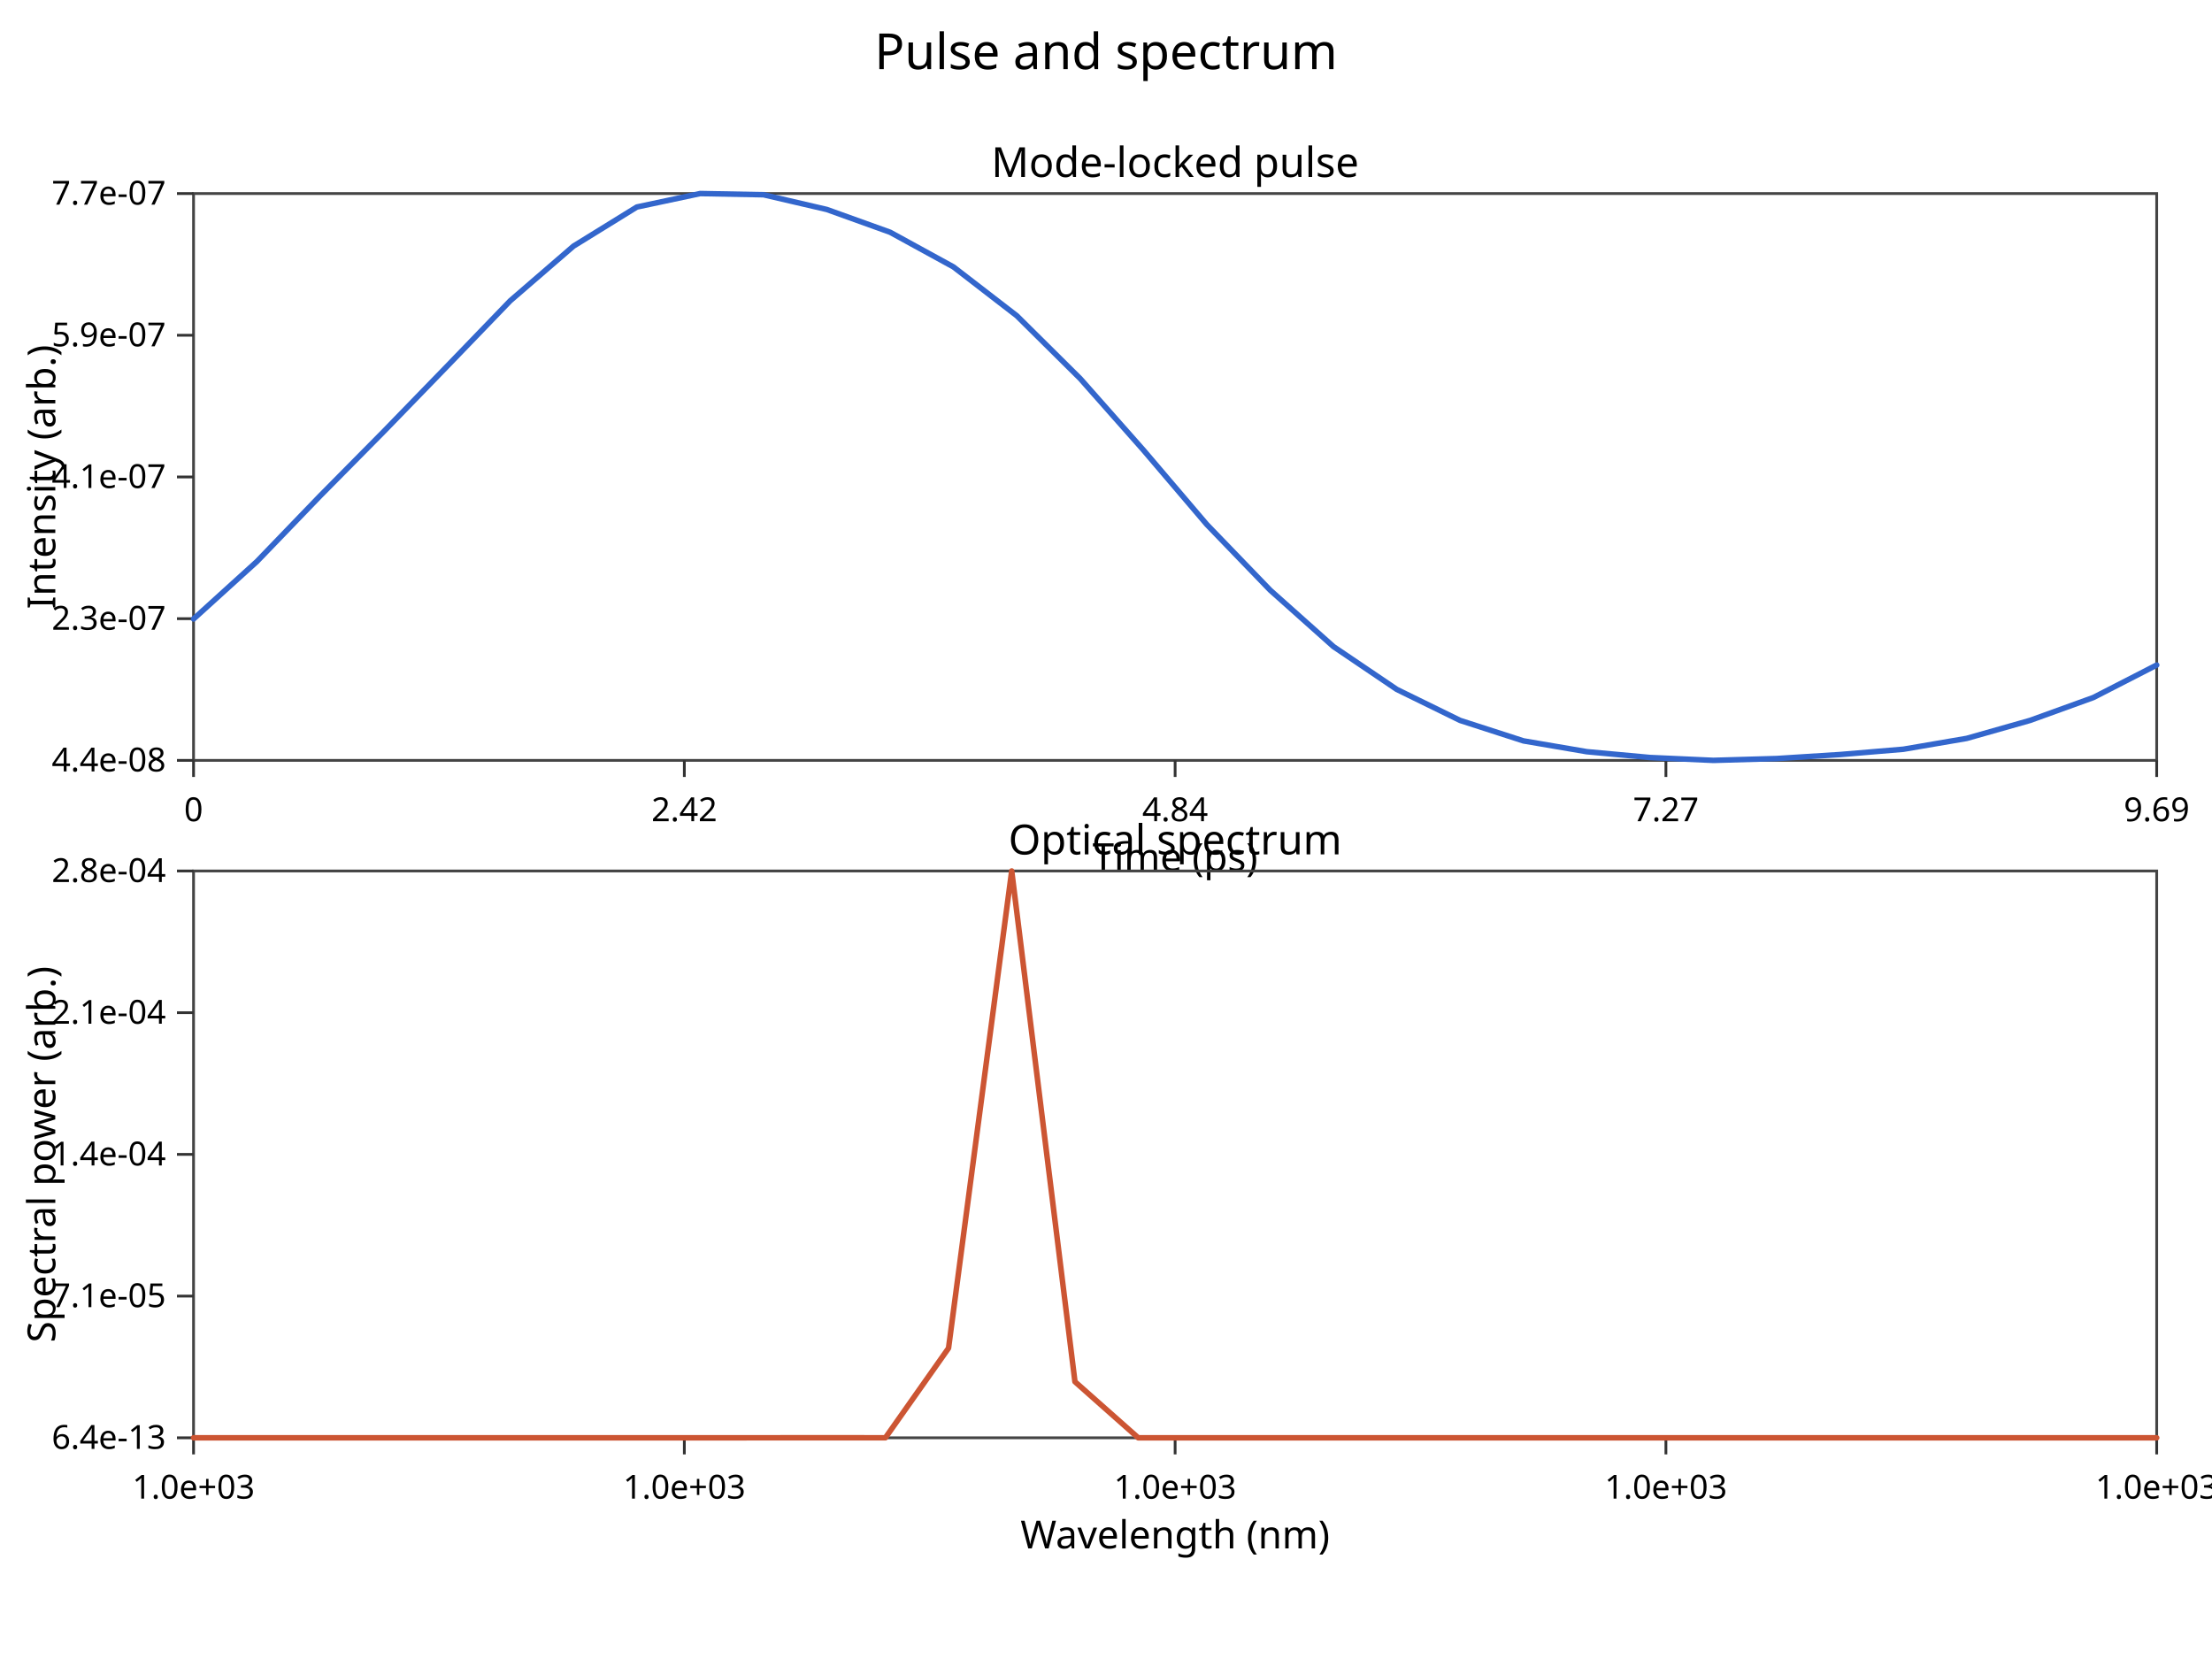
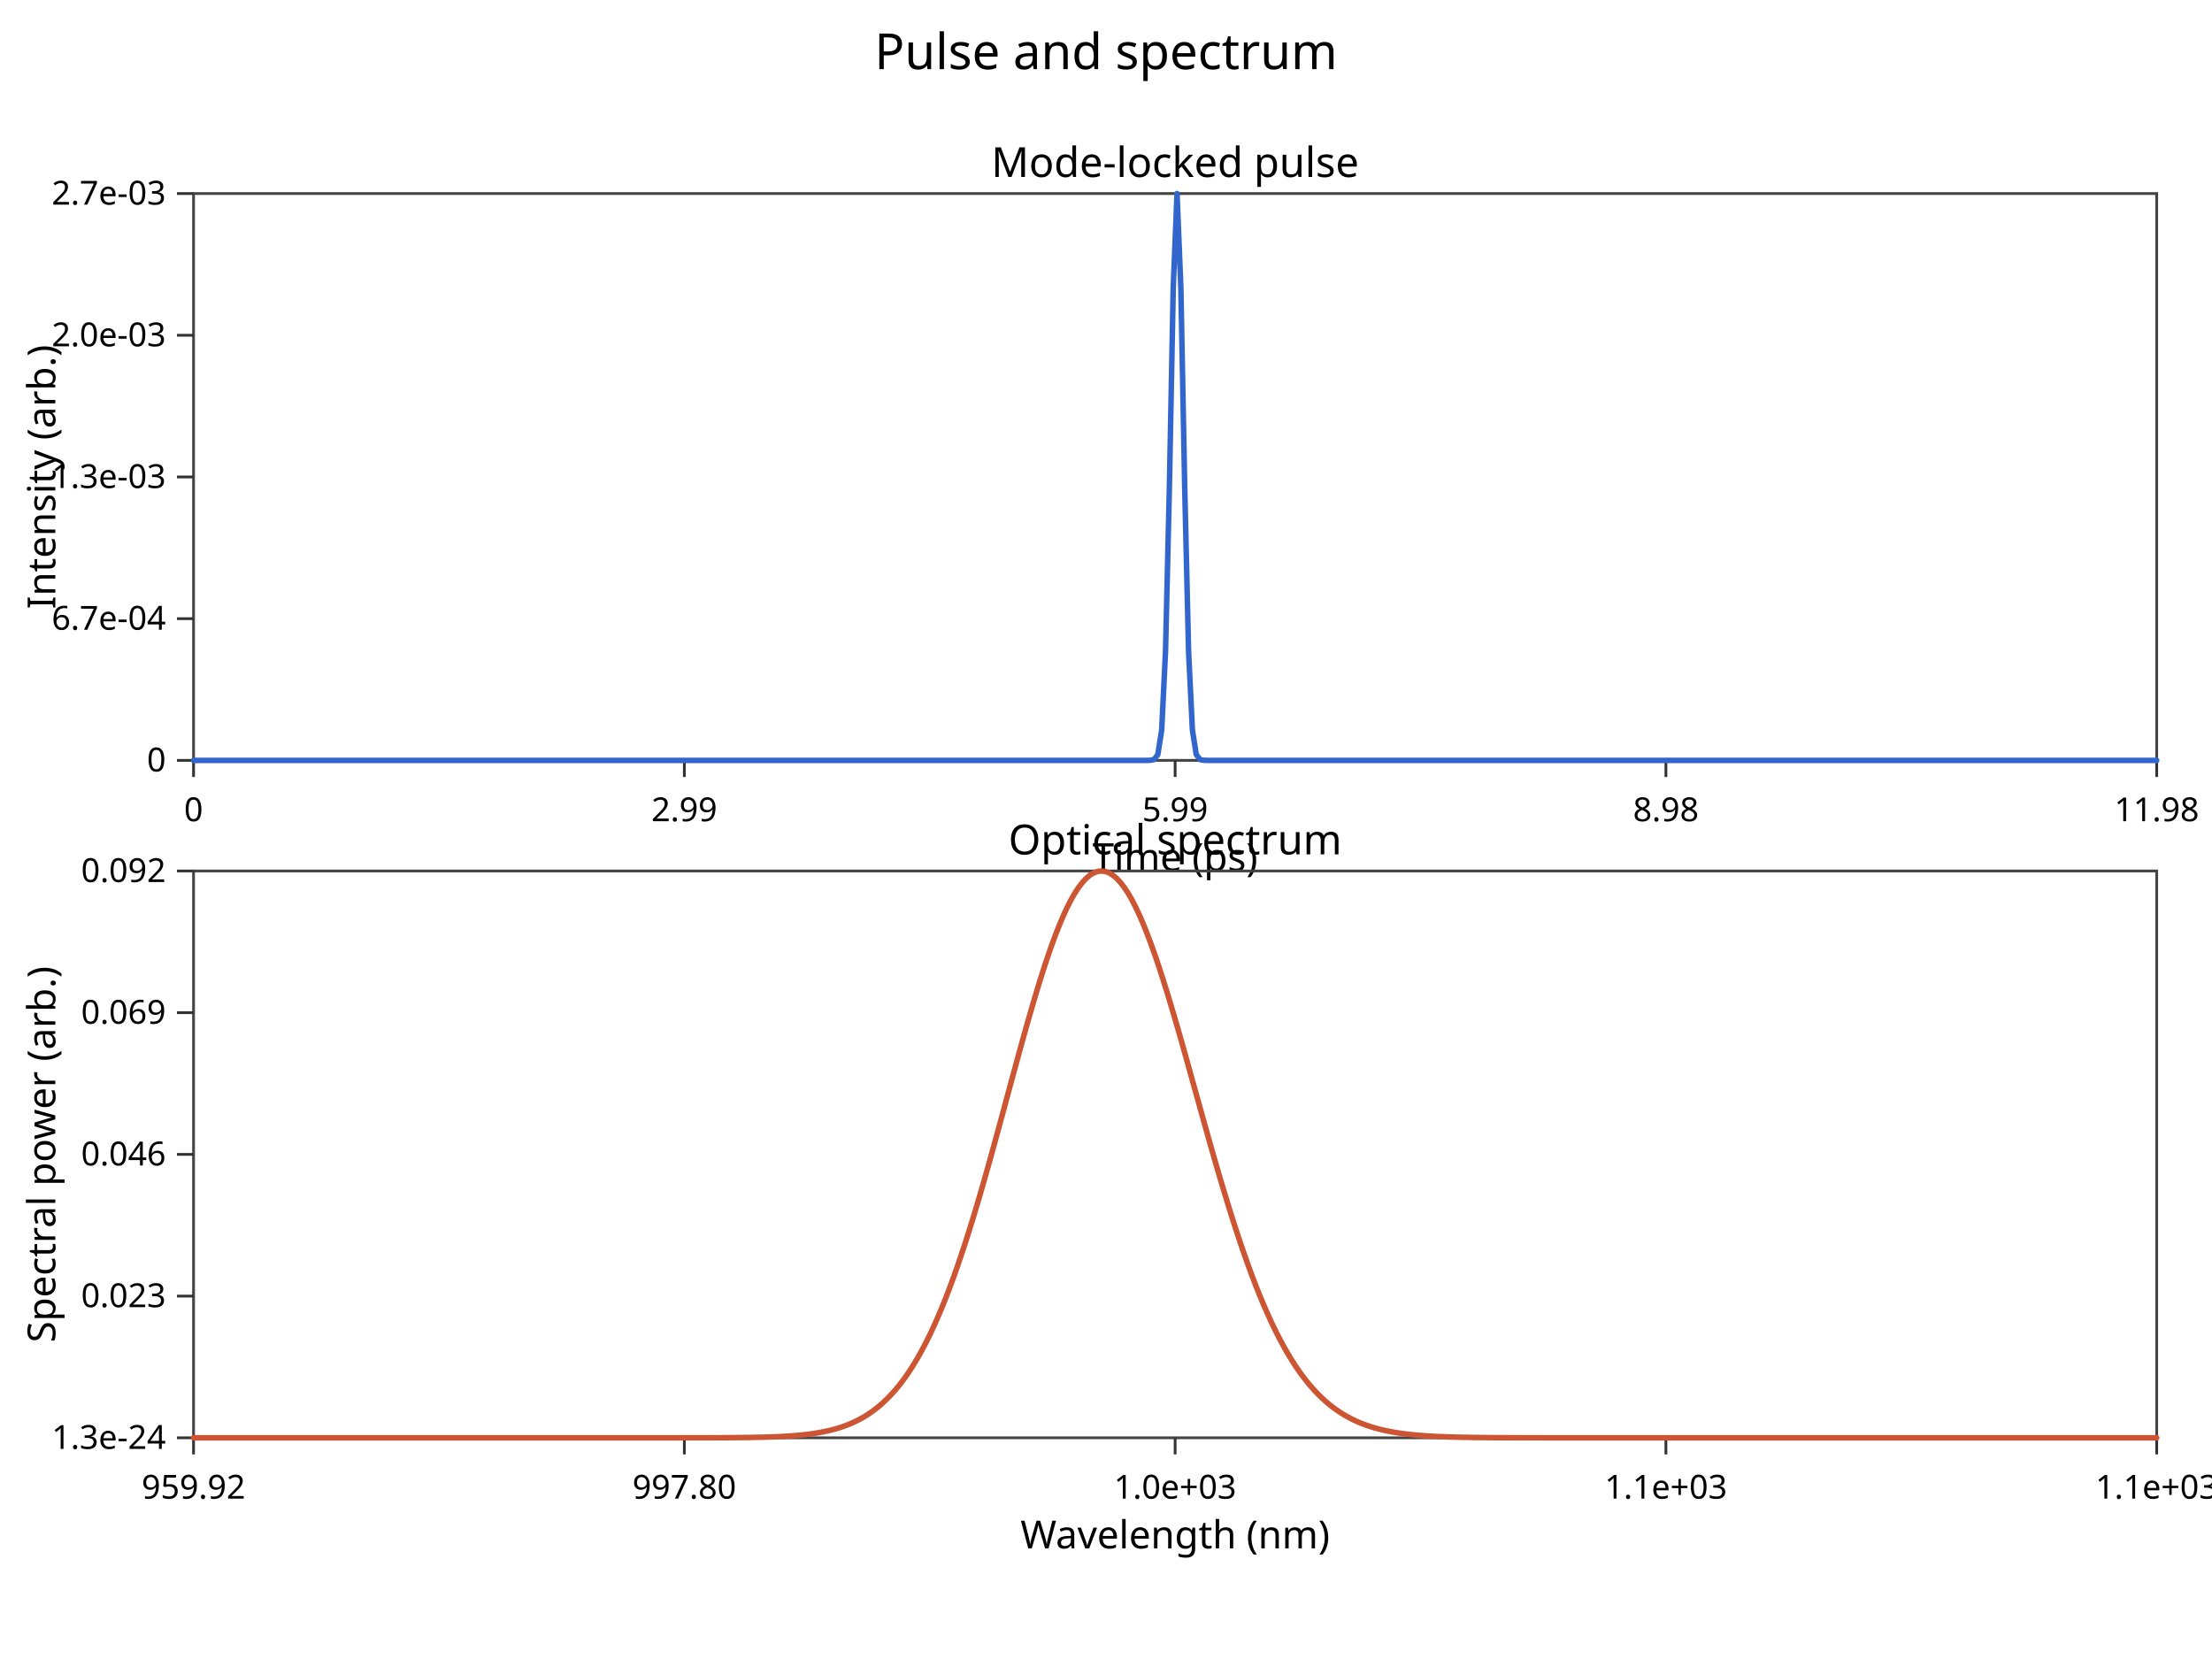
<svg xmlns="http://www.w3.org/2000/svg" width="800" height="600" viewBox="0 0 800 600">
  <text x="400.0" y="25.0" font-family="sans-serif" font-size="18" text-anchor="middle">Pulse and spectrum</text>
  <rect x="70" y="70.0" width="710" height="205.0" fill="none" stroke="#444" stroke-width="1" />
  <line x1="70.0" y1="275.0" x2="70.0" y2="281.0" stroke="#333" />
  <text x="70.0" y="297.0" font-family="sans-serif" font-size="12" text-anchor="middle">0</text>
  <line x1="247.5" y1="275.0" x2="247.5" y2="281.0" stroke="#333" />
-   <text x="247.5" y="297.0" font-family="sans-serif" font-size="12" text-anchor="middle">2.42</text>
+   <text x="247.5" y="297.0" font-family="sans-serif" font-size="12" text-anchor="middle">2.99</text>
  <line x1="425.0" y1="275.0" x2="425.0" y2="281.0" stroke="#333" />
-   <text x="425.0" y="297.0" font-family="sans-serif" font-size="12" text-anchor="middle">4.84</text>
+   <text x="425.0" y="297.0" font-family="sans-serif" font-size="12" text-anchor="middle">5.99</text>
  <line x1="602.5" y1="275.0" x2="602.5" y2="281.0" stroke="#333" />
-   <text x="602.5" y="297.0" font-family="sans-serif" font-size="12" text-anchor="middle">7.27</text>
+   <text x="602.5" y="297.0" font-family="sans-serif" font-size="12" text-anchor="middle">8.98</text>
  <line x1="780.0" y1="275.0" x2="780.0" y2="281.0" stroke="#333" />
-   <text x="780.0" y="297.0" font-family="sans-serif" font-size="12" text-anchor="middle">9.69</text>
+   <text x="780.0" y="297.0" font-family="sans-serif" font-size="12" text-anchor="middle">11.98</text>
  <line x1="64" y1="275.0" x2="70" y2="275.0" stroke="#333" />
-   <text x="60" y="279.0" font-family="sans-serif" font-size="12" text-anchor="end">4.4e-08</text>
+   <text x="60" y="279.0" font-family="sans-serif" font-size="12" text-anchor="end">0</text>
  <line x1="64" y1="223.75" x2="70" y2="223.75" stroke="#333" />
-   <text x="60" y="227.75" font-family="sans-serif" font-size="12" text-anchor="end">2.3e-07</text>
+   <text x="60" y="227.75" font-family="sans-serif" font-size="12" text-anchor="end">6.7e-04</text>
  <line x1="64" y1="172.5" x2="70" y2="172.5" stroke="#333" />
-   <text x="60" y="176.5" font-family="sans-serif" font-size="12" text-anchor="end">4.1e-07</text>
+   <text x="60" y="176.5" font-family="sans-serif" font-size="12" text-anchor="end">1.3e-03</text>
  <line x1="64" y1="121.25" x2="70" y2="121.25" stroke="#333" />
-   <text x="60" y="125.25" font-family="sans-serif" font-size="12" text-anchor="end">5.9e-07</text>
+   <text x="60" y="125.25" font-family="sans-serif" font-size="12" text-anchor="end">2.0e-03</text>
  <line x1="64" y1="70.0" x2="70" y2="70.0" stroke="#333" />
-   <text x="60" y="74.0" font-family="sans-serif" font-size="12" text-anchor="end">7.7e-07</text>
+   <text x="60" y="74.0" font-family="sans-serif" font-size="12" text-anchor="end">2.7e-03</text>
  <text x="425.0" y="315.0" font-family="sans-serif" font-size="14" text-anchor="middle">Time (ps)</text>
  <text x="20" y="172.5" font-family="sans-serif" font-size="14" text-anchor="middle" transform="rotate(-90 20,172.5)">Intensity (arb.)</text>
  <text x="425.0" y="64.0" font-family="sans-serif" font-size="15" text-anchor="middle">Mode-locked pulse</text>
-   <polyline points="70.00,223.86 92.90,203.09 115.81,179.31 138.71,156.15 161.61,132.55 184.52,108.79 207.42,89.01 230.32,74.87 253.23,70.00 276.13,70.43 299.03,75.76 321.94,84.00 344.84,96.54 367.74,114.20 390.65,136.90 413.55,162.79 436.45,189.68 459.35,213.41 482.26,233.84 505.16,249.33 528.06,260.55 550.97,267.95 573.87,271.86 596.77,273.97 619.68,275.00 642.58,274.34 665.48,272.89 688.39,270.97 711.29,267.05 734.19,260.55 757.10,252.27 780.00,240.52" fill="none" stroke="#3366cc" stroke-width="2.0" stroke-linejoin="round" stroke-linecap="round" />
+   <polyline points="70.00,275.00 71.39,275.00 72.78,275.00 74.17,275.00 75.56,275.00 76.95,275.00 78.34,275.00 79.73,275.00 81.12,275.00 82.50,275.00 83.89,275.00 85.28,275.00 86.67,275.00 88.06,275.00 89.45,275.00 90.84,275.00 92.23,275.00 93.62,275.00 95.01,275.00 96.40,275.00 97.79,275.00 99.18,275.00 100.57,275.00 101.96,275.00 103.35,275.00 104.74,275.00 106.13,275.00 107.51,275.00 108.90,275.00 110.29,275.00 111.68,275.00 113.07,275.00 114.46,275.00 115.85,275.00 117.24,275.00 118.63,275.00 120.02,275.00 121.41,275.00 122.80,275.00 124.19,275.00 125.58,275.00 126.97,275.00 128.36,275.00 129.75,275.00 131.14,275.00 132.52,275.00 133.91,275.00 135.30,275.00 136.69,275.00 138.08,275.00 139.47,275.00 140.86,275.00 142.25,275.00 143.64,275.00 145.03,275.00 146.42,275.00 147.81,275.00 149.20,275.00 150.59,275.00 151.98,275.00 153.37,275.00 154.76,275.00 156.14,275.00 157.53,275.00 158.92,275.00 160.31,275.00 161.70,275.00 163.09,275.00 164.48,275.00 165.87,275.00 167.26,275.00 168.65,275.00 170.04,275.00 171.43,275.00 172.82,275.00 174.21,275.00 175.60,275.00 176.99,275.00 178.38,275.00 179.77,275.00 181.15,275.00 182.54,275.00 183.93,275.00 185.32,275.00 186.71,275.00 188.10,275.00 189.49,275.00 190.88,275.00 192.27,275.00 193.66,275.00 195.05,275.00 196.44,275.00 197.83,275.00 199.22,275.00 200.61,275.00 202.00,275.00 203.39,275.00 204.77,275.00 206.16,275.00 207.55,275.00 208.94,275.00 210.33,275.00 211.72,275.00 213.11,275.00 214.50,275.00 215.89,275.00 217.28,275.00 218.67,275.00 220.06,275.00 221.45,275.00 222.84,275.00 224.23,275.00 225.62,275.00 227.01,275.00 228.40,275.00 229.78,275.00 231.17,275.00 232.56,275.00 233.95,275.00 235.34,275.00 236.73,275.00 238.12,275.00 239.51,275.00 240.90,275.00 242.29,275.00 243.68,275.00 245.07,275.00 246.46,275.00 247.85,275.00 249.24,275.00 250.63,275.00 252.02,275.00 253.41,275.00 254.79,275.00 256.18,275.00 257.57,275.00 258.96,275.00 260.35,275.00 261.74,275.00 263.13,275.00 264.52,275.00 265.91,275.00 267.30,275.00 268.69,275.00 270.08,275.00 271.47,275.00 272.86,275.00 274.25,275.00 275.64,275.00 277.03,275.00 278.41,275.00 279.80,275.00 281.19,275.00 282.58,275.00 283.97,275.00 285.36,275.00 286.75,275.00 288.14,275.00 289.53,275.00 290.92,275.00 292.31,275.00 293.70,275.00 295.09,275.00 296.48,275.00 297.87,275.00 299.26,275.00 300.65,275.00 302.04,275.00 303.42,275.00 304.81,275.00 306.20,275.00 307.59,275.00 308.98,275.00 310.37,275.00 311.76,275.00 313.15,275.00 314.54,275.00 315.93,275.00 317.32,275.00 318.71,275.00 320.10,275.00 321.49,275.00 322.88,275.00 324.27,275.00 325.66,275.00 327.05,275.00 328.43,275.00 329.82,275.00 331.21,275.00 332.60,275.00 333.99,275.00 335.38,275.00 336.77,275.00 338.16,275.00 339.55,275.00 340.94,275.00 342.33,275.00 343.72,275.00 345.11,275.00 346.50,275.00 347.89,275.00 349.28,275.00 350.67,275.00 352.05,275.00 353.44,275.00 354.83,275.00 356.22,275.00 357.61,275.00 359.00,275.00 360.39,275.00 361.78,275.00 363.17,275.00 364.56,275.00 365.95,275.00 367.34,275.00 368.73,275.00 370.12,275.00 371.51,275.00 372.90,275.00 374.29,275.00 375.68,275.00 377.06,275.00 378.45,275.00 379.84,275.00 381.23,275.00 382.62,275.00 384.01,275.00 385.40,275.00 386.79,275.00 388.18,275.00 389.57,275.00 390.96,275.00 392.35,275.00 393.74,275.00 395.13,275.00 396.52,275.00 397.91,275.00 399.30,275.00 400.68,275.00 402.07,275.00 403.46,275.00 404.85,275.00 406.24,275.00 407.63,275.00 409.02,275.00 410.41,275.00 411.80,275.00 413.19,275.00 414.58,275.00 415.97,274.97 417.36,274.72 418.75,272.88 420.14,264.01 421.53,235.47 422.92,176.36 424.31,104.26 425.69,70.00 427.08,104.26 428.47,176.36 429.86,235.47 431.25,264.01 432.64,272.88 434.03,274.72 435.42,274.97 436.81,275.00 438.20,275.00 439.59,275.00 440.98,275.00 442.37,275.00 443.76,275.00 445.15,275.00 446.54,275.00 447.93,275.00 449.32,275.00 450.70,275.00 452.09,275.00 453.48,275.00 454.87,275.00 456.26,275.00 457.65,275.00 459.04,275.00 460.43,275.00 461.82,275.00 463.21,275.00 464.60,275.00 465.99,275.00 467.38,275.00 468.77,275.00 470.16,275.00 471.55,275.00 472.94,275.00 474.32,275.00 475.71,275.00 477.10,275.00 478.49,275.00 479.88,275.00 481.27,275.00 482.66,275.00 484.05,275.00 485.44,275.00 486.83,275.00 488.22,275.00 489.61,275.00 491.00,275.00 492.39,275.00 493.78,275.00 495.17,275.00 496.56,275.00 497.95,275.00 499.33,275.00 500.72,275.00 502.11,275.00 503.50,275.00 504.89,275.00 506.28,275.00 507.67,275.00 509.06,275.00 510.45,275.00 511.84,275.00 513.23,275.00 514.62,275.00 516.01,275.00 517.40,275.00 518.79,275.00 520.18,275.00 521.57,275.00 522.95,275.00 524.34,275.00 525.73,275.00 527.12,275.00 528.51,275.00 529.90,275.00 531.29,275.00 532.68,275.00 534.07,275.00 535.46,275.00 536.85,275.00 538.24,275.00 539.63,275.00 541.02,275.00 542.41,275.00 543.80,275.00 545.19,275.00 546.58,275.00 547.96,275.00 549.35,275.00 550.74,275.00 552.13,275.00 553.52,275.00 554.91,275.00 556.30,275.00 557.69,275.00 559.08,275.00 560.47,275.00 561.86,275.00 563.25,275.00 564.64,275.00 566.03,275.00 567.42,275.00 568.81,275.00 570.20,275.00 571.59,275.00 572.97,275.00 574.36,275.00 575.75,275.00 577.14,275.00 578.53,275.00 579.92,275.00 581.31,275.00 582.70,275.00 584.09,275.00 585.48,275.00 586.87,275.00 588.26,275.00 589.65,275.00 591.04,275.00 592.43,275.00 593.82,275.00 595.21,275.00 596.59,275.00 597.98,275.00 599.37,275.00 600.76,275.00 602.15,275.00 603.54,275.00 604.93,275.00 606.32,275.00 607.71,275.00 609.10,275.00 610.49,275.00 611.88,275.00 613.27,275.00 614.66,275.00 616.05,275.00 617.44,275.00 618.83,275.00 620.22,275.00 621.60,275.00 622.99,275.00 624.38,275.00 625.77,275.00 627.16,275.00 628.55,275.00 629.94,275.00 631.33,275.00 632.72,275.00 634.11,275.00 635.50,275.00 636.89,275.00 638.28,275.00 639.67,275.00 641.06,275.00 642.45,275.00 643.84,275.00 645.23,275.00 646.61,275.00 648.00,275.00 649.39,275.00 650.78,275.00 652.17,275.00 653.56,275.00 654.95,275.00 656.34,275.00 657.73,275.00 659.12,275.00 660.51,275.00 661.90,275.00 663.29,275.00 664.68,275.00 666.07,275.00 667.46,275.00 668.85,275.00 670.23,275.00 671.62,275.00 673.01,275.00 674.40,275.00 675.79,275.00 677.18,275.00 678.57,275.00 679.96,275.00 681.35,275.00 682.74,275.00 684.13,275.00 685.52,275.00 686.91,275.00 688.30,275.00 689.69,275.00 691.08,275.00 692.47,275.00 693.86,275.00 695.24,275.00 696.63,275.00 698.02,275.00 699.41,275.00 700.80,275.00 702.19,275.00 703.58,275.00 704.97,275.00 706.36,275.00 707.75,275.00 709.14,275.00 710.53,275.00 711.92,275.00 713.31,275.00 714.70,275.00 716.09,275.00 717.48,275.00 718.86,275.00 720.25,275.00 721.64,275.00 723.03,275.00 724.42,275.00 725.81,275.00 727.20,275.00 728.59,275.00 729.98,275.00 731.37,275.00 732.76,275.00 734.15,275.00 735.54,275.00 736.93,275.00 738.32,275.00 739.71,275.00 741.10,275.00 742.49,275.00 743.87,275.00 745.26,275.00 746.65,275.00 748.04,275.00 749.43,275.00 750.82,275.00 752.21,275.00 753.60,275.00 754.99,275.00 756.38,275.00 757.77,275.00 759.16,275.00 760.55,275.00 761.94,275.00 763.33,275.00 764.72,275.00 766.11,275.00 767.50,275.00 768.88,275.00 770.27,275.00 771.66,275.00 773.05,275.00 774.44,275.00 775.83,275.00 777.22,275.00 778.61,275.00 780.00,275.00" fill="none" stroke="#3366cc" stroke-width="2.0" stroke-linejoin="round" stroke-linecap="round" />
  <rect x="70" y="315.0" width="710" height="205.0" fill="none" stroke="#444" stroke-width="1" />
  <line x1="70.0" y1="520.0" x2="70.0" y2="526.0" stroke="#333" />
-   <text x="70.0" y="542.0" font-family="sans-serif" font-size="12" text-anchor="middle">1.0e+03</text>
+   <text x="70.0" y="542.0" font-family="sans-serif" font-size="12" text-anchor="middle">959.92</text>
  <line x1="247.5" y1="520.0" x2="247.5" y2="526.0" stroke="#333" />
-   <text x="247.5" y="542.0" font-family="sans-serif" font-size="12" text-anchor="middle">1.0e+03</text>
+   <text x="247.5" y="542.0" font-family="sans-serif" font-size="12" text-anchor="middle">997.80</text>
  <line x1="425" y1="520.0" x2="425" y2="526.0" stroke="#333" />
  <text x="425" y="542.0" font-family="sans-serif" font-size="12" text-anchor="middle">1.0e+03</text>
  <line x1="602.5" y1="520.0" x2="602.5" y2="526.0" stroke="#333" />
-   <text x="602.5" y="542.0" font-family="sans-serif" font-size="12" text-anchor="middle">1.0e+03</text>
+   <text x="602.5" y="542.0" font-family="sans-serif" font-size="12" text-anchor="middle">1.1e+03</text>
  <line x1="780.0" y1="520.0" x2="780.0" y2="526.0" stroke="#333" />
-   <text x="780.0" y="542.0" font-family="sans-serif" font-size="12" text-anchor="middle">1.0e+03</text>
+   <text x="780.0" y="542.0" font-family="sans-serif" font-size="12" text-anchor="middle">1.1e+03</text>
  <line x1="64" y1="520.0" x2="70" y2="520.0" stroke="#333" />
-   <text x="60" y="524.0" font-family="sans-serif" font-size="12" text-anchor="end">6.4e-13</text>
+   <text x="60" y="524.0" font-family="sans-serif" font-size="12" text-anchor="end">1.3e-24</text>
  <line x1="64" y1="468.75" x2="70" y2="468.75" stroke="#333" />
-   <text x="60" y="472.75" font-family="sans-serif" font-size="12" text-anchor="end">7.1e-05</text>
+   <text x="60" y="472.75" font-family="sans-serif" font-size="12" text-anchor="end">0.023</text>
  <line x1="64" y1="417.5" x2="70" y2="417.5" stroke="#333" />
-   <text x="60" y="421.5" font-family="sans-serif" font-size="12" text-anchor="end">1.4e-04</text>
+   <text x="60" y="421.5" font-family="sans-serif" font-size="12" text-anchor="end">0.046</text>
  <line x1="64" y1="366.25" x2="70" y2="366.25" stroke="#333" />
-   <text x="60" y="370.25" font-family="sans-serif" font-size="12" text-anchor="end">2.1e-04</text>
+   <text x="60" y="370.25" font-family="sans-serif" font-size="12" text-anchor="end">0.069</text>
  <line x1="64" y1="315.0" x2="70" y2="315.0" stroke="#333" />
-   <text x="60" y="319.0" font-family="sans-serif" font-size="12" text-anchor="end">2.8e-04</text>
+   <text x="60" y="319.0" font-family="sans-serif" font-size="12" text-anchor="end">0.092</text>
  <text x="425.0" y="560.0" font-family="sans-serif" font-size="14" text-anchor="middle">Wavelength (nm)</text>
  <text x="20" y="417.5" font-family="sans-serif" font-size="14" text-anchor="middle" transform="rotate(-90 20,417.5)">Spectral power (arb.)</text>
  <text x="425.0" y="309.0" font-family="sans-serif" font-size="15" text-anchor="middle">Optical spectrum</text>
-   <polyline points="780.00,520.00 756.86,520.00 733.73,520.00 710.63,520.00 687.53,520.00 664.46,520.00 641.40,520.00 618.35,520.00 595.32,520.00 572.31,520.00 549.31,520.00 526.33,520.00 503.36,520.00 480.41,520.00 457.48,520.00 434.56,520.00 411.66,520.00 388.77,499.72 365.90,315.00 343.05,487.58 320.21,519.99 297.38,519.98 274.57,519.99 251.78,520.00 229.00,520.00 206.24,520.00 183.50,520.00 160.77,520.00 138.05,520.00 115.35,520.00 92.67,520.00 70.00,520.00" fill="none" stroke="#cc5533" stroke-width="2.0" stroke-linejoin="round" stroke-linecap="round" />
+   <polyline points="780.00,520.00 778.39,520.00 776.78,520.00 775.18,520.00 773.57,520.00 771.97,520.00 770.37,520.00 768.76,520.00 767.16,520.00 765.56,520.00 763.96,520.00 762.36,520.00 760.77,520.00 759.17,520.00 757.57,520.00 755.98,520.00 754.39,520.00 752.79,520.00 751.20,520.00 749.61,520.00 748.02,520.00 746.43,520.00 744.85,520.00 743.26,520.00 741.67,520.00 740.09,520.00 738.50,520.00 736.92,520.00 735.34,520.00 733.76,520.00 732.18,520.00 730.60,520.00 729.02,520.00 727.45,520.00 725.87,520.00 724.29,520.00 722.72,520.00 721.15,520.00 719.58,520.00 718.00,520.00 716.43,520.00 714.86,520.00 713.30,520.00 711.73,520.00 710.16,520.00 708.60,520.00 707.03,520.00 705.47,520.00 703.91,520.00 702.34,520.00 700.78,520.00 699.22,520.00 697.67,520.00 696.11,520.00 694.55,520.00 692.99,520.00 691.44,520.00 689.89,520.00 688.33,520.00 686.78,520.00 685.23,520.00 683.68,520.00 682.13,520.00 680.58,520.00 679.03,520.00 677.49,520.00 675.94,520.00 674.40,520.00 672.85,520.00 671.31,520.00 669.77,520.00 668.23,520.00 666.69,520.00 665.15,520.00 663.61,520.00 662.07,520.00 660.54,520.00 659.00,520.00 657.47,520.00 655.93,520.00 654.40,520.00 652.87,520.00 651.34,520.00 649.81,520.00 648.28,520.00 646.75,520.00 645.23,520.00 643.70,520.00 642.17,520.00 640.65,520.00 639.13,520.00 637.60,520.00 636.08,520.00 634.56,520.00 633.04,520.00 631.52,520.00 630.00,520.00 628.49,520.00 626.97,520.00 625.46,520.00 623.94,520.00 622.43,520.00 620.92,520.00 619.41,520.00 617.89,520.00 616.38,520.00 614.88,520.00 613.37,520.00 611.86,520.00 610.35,520.00 608.85,520.00 607.35,520.00 605.84,520.00 604.34,520.00 602.84,520.00 601.34,520.00 599.84,520.00 598.34,520.00 596.84,520.00 595.34,520.00 593.85,520.00 592.35,520.00 590.86,520.00 589.36,520.00 587.87,520.00 586.38,520.00 584.89,520.00 583.40,520.00 581.91,520.00 580.42,520.00 578.93,520.00 577.45,520.00 575.96,520.00 574.48,520.00 572.99,520.00 571.51,520.00 570.03,520.00 568.55,520.00 567.07,520.00 565.59,520.00 564.11,520.00 562.63,520.00 561.15,520.00 559.68,519.99 558.20,519.99 556.73,519.99 555.25,519.99 553.78,519.99 552.31,519.99 550.84,519.98 549.37,519.98 547.90,519.98 546.43,519.97 544.97,519.97 543.50,519.96 542.03,519.95 540.57,519.95 539.10,519.94 537.64,519.92 536.18,519.91 534.72,519.90 533.26,519.88 531.80,519.86 530.34,519.83 528.88,519.81 527.43,519.78 525.97,519.74 524.51,519.70 523.06,519.65 521.61,519.60 520.15,519.54 518.70,519.47 517.25,519.39 515.80,519.30 514.35,519.19 512.90,519.08 511.46,518.95 510.01,518.80 508.56,518.63 507.12,518.45 505.67,518.24 504.23,518.00 502.79,517.74 501.35,517.45 499.91,517.13 498.47,516.77 497.03,516.38 495.59,515.94 494.15,515.45 492.71,514.92 491.28,514.33 489.84,513.68 488.41,512.97 486.98,512.20 485.54,511.35 484.11,510.43 482.68,509.43 481.25,508.34 479.82,507.16 478.39,505.88 476.97,504.51 475.54,503.02 474.11,501.43 472.69,499.72 471.27,497.89 469.84,495.93 468.42,493.84 467.00,491.62 465.58,489.26 464.16,486.76 462.74,484.11 461.32,481.32 459.90,478.38 458.49,475.28 457.07,472.04 455.65,468.65 454.24,465.11 452.83,461.42 451.41,457.58 450.00,453.61 448.59,449.49 447.18,445.25 445.77,440.88 444.36,436.39 442.96,431.79 441.55,427.09 440.14,422.31 438.74,417.44 437.33,412.51 435.93,407.53 434.53,402.52 433.13,397.48 431.72,392.43 430.32,387.40 428.92,382.39 427.53,377.43 426.13,372.53 424.73,367.72 423.33,363.01 421.94,358.42 420.54,353.97 419.15,349.67 417.76,345.56 416.36,341.63 414.97,337.92 413.58,334.44 412.19,331.21 410.80,328.23 409.41,325.52 408.03,323.11 406.64,320.99 405.25,319.18 403.87,317.68 402.48,316.51 401.10,315.67 399.72,315.17 398.34,315.00 396.96,315.17 395.57,315.67 394.20,316.51 392.82,317.68 391.44,319.18 390.06,320.99 388.68,323.11 387.31,325.52 385.93,328.23 384.56,331.21 383.19,334.44 381.81,337.92 380.44,341.63 379.07,345.56 377.70,349.67 376.33,353.97 374.96,358.42 373.60,363.01 372.23,367.72 370.86,372.53 369.50,377.43 368.13,382.39 366.77,387.40 365.40,392.43 364.04,397.48 362.68,402.52 361.32,407.53 359.96,412.51 358.60,417.44 357.24,422.31 355.88,427.09 354.53,431.79 353.17,436.39 351.81,440.88 350.46,445.25 349.11,449.49 347.75,453.61 346.40,457.58 345.05,461.42 343.70,465.11 342.35,468.65 341.00,472.04 339.65,475.28 338.30,478.38 336.96,481.32 335.61,484.11 334.26,486.76 332.92,489.26 331.57,491.62 330.23,493.84 328.89,495.93 327.55,497.89 326.21,499.72 324.87,501.43 323.53,503.02 322.19,504.51 320.85,505.88 319.51,507.16 318.18,508.34 316.84,509.43 315.51,510.43 314.17,511.35 312.84,512.20 311.51,512.97 310.17,513.68 308.84,514.33 307.51,514.92 306.18,515.45 304.85,515.94 303.52,516.38 302.20,516.77 300.87,517.13 299.54,517.45 298.22,517.74 296.89,518.00 295.57,518.24 294.25,518.45 292.93,518.63 291.60,518.80 290.28,518.95 288.96,519.08 287.64,519.19 286.33,519.30 285.01,519.39 283.69,519.47 282.37,519.54 281.06,519.60 279.74,519.65 278.43,519.70 277.12,519.74 275.80,519.78 274.49,519.81 273.18,519.83 271.87,519.86 270.56,519.88 269.25,519.90 267.94,519.91 266.63,519.92 265.33,519.94 264.02,519.95 262.72,519.95 261.41,519.96 260.11,519.97 258.80,519.97 257.50,519.98 256.20,519.98 254.90,519.98 253.60,519.99 252.30,519.99 251.00,519.99 249.70,519.99 248.41,519.99 247.11,519.99 245.81,520.00 244.52,520.00 243.22,520.00 241.93,520.00 240.64,520.00 239.34,520.00 238.05,520.00 236.76,520.00 235.47,520.00 234.18,520.00 232.89,520.00 231.60,520.00 230.32,520.00 229.03,520.00 227.74,520.00 226.46,520.00 225.17,520.00 223.89,520.00 222.61,520.00 221.32,520.00 220.04,520.00 218.76,520.00 217.48,520.00 216.20,520.00 214.92,520.00 213.64,520.00 212.37,520.00 211.09,520.00 209.81,520.00 208.54,520.00 207.26,520.00 205.99,520.00 204.72,520.00 203.44,520.00 202.17,520.00 200.90,520.00 199.63,520.00 198.36,520.00 197.09,520.00 195.82,520.00 194.56,520.00 193.29,520.00 192.02,520.00 190.76,520.00 189.49,520.00 188.23,520.00 186.96,520.00 185.70,520.00 184.44,520.00 183.18,520.00 181.92,520.00 180.66,520.00 179.40,520.00 178.14,520.00 176.88,520.00 175.62,520.00 174.37,520.00 173.11,520.00 171.85,520.00 170.60,520.00 169.35,520.00 168.09,520.00 166.84,520.00 165.59,520.00 164.34,520.00 163.09,520.00 161.84,520.00 160.59,520.00 159.34,520.00 158.09,520.00 156.84,520.00 155.60,520.00 154.35,520.00 153.11,520.00 151.86,520.00 150.62,520.00 149.38,520.00 148.13,520.00 146.89,520.00 145.65,520.00 144.41,520.00 143.17,520.00 141.93,520.00 140.69,520.00 139.46,520.00 138.22,520.00 136.98,520.00 135.75,520.00 134.51,520.00 133.28,520.00 132.04,520.00 130.81,520.00 129.58,520.00 128.35,520.00 127.12,520.00 125.89,520.00 124.66,520.00 123.43,520.00 122.20,520.00 120.97,520.00 119.74,520.00 118.52,520.00 117.29,520.00 116.07,520.00 114.84,520.00 113.62,520.00 112.40,520.00 111.17,520.00 109.95,520.00 108.73,520.00 107.51,520.00 106.29,520.00 105.07,520.00 103.85,520.00 102.63,520.00 101.42,520.00 100.20,520.00 98.99,520.00 97.77,520.00 96.56,520.00 95.34,520.00 94.13,520.00 92.92,520.00 91.70,520.00 90.49,520.00 89.28,520.00 88.07,520.00 86.86,520.00 85.65,520.00 84.45,520.00 83.24,520.00 82.03,520.00 80.83,520.00 79.62,520.00 78.42,520.00 77.21,520.00 76.01,520.00 74.81,520.00 73.60,520.00 72.40,520.00 71.20,520.00 70.00,520.00" fill="none" stroke="#cc5533" stroke-width="2.0" stroke-linejoin="round" stroke-linecap="round" />
</svg>
